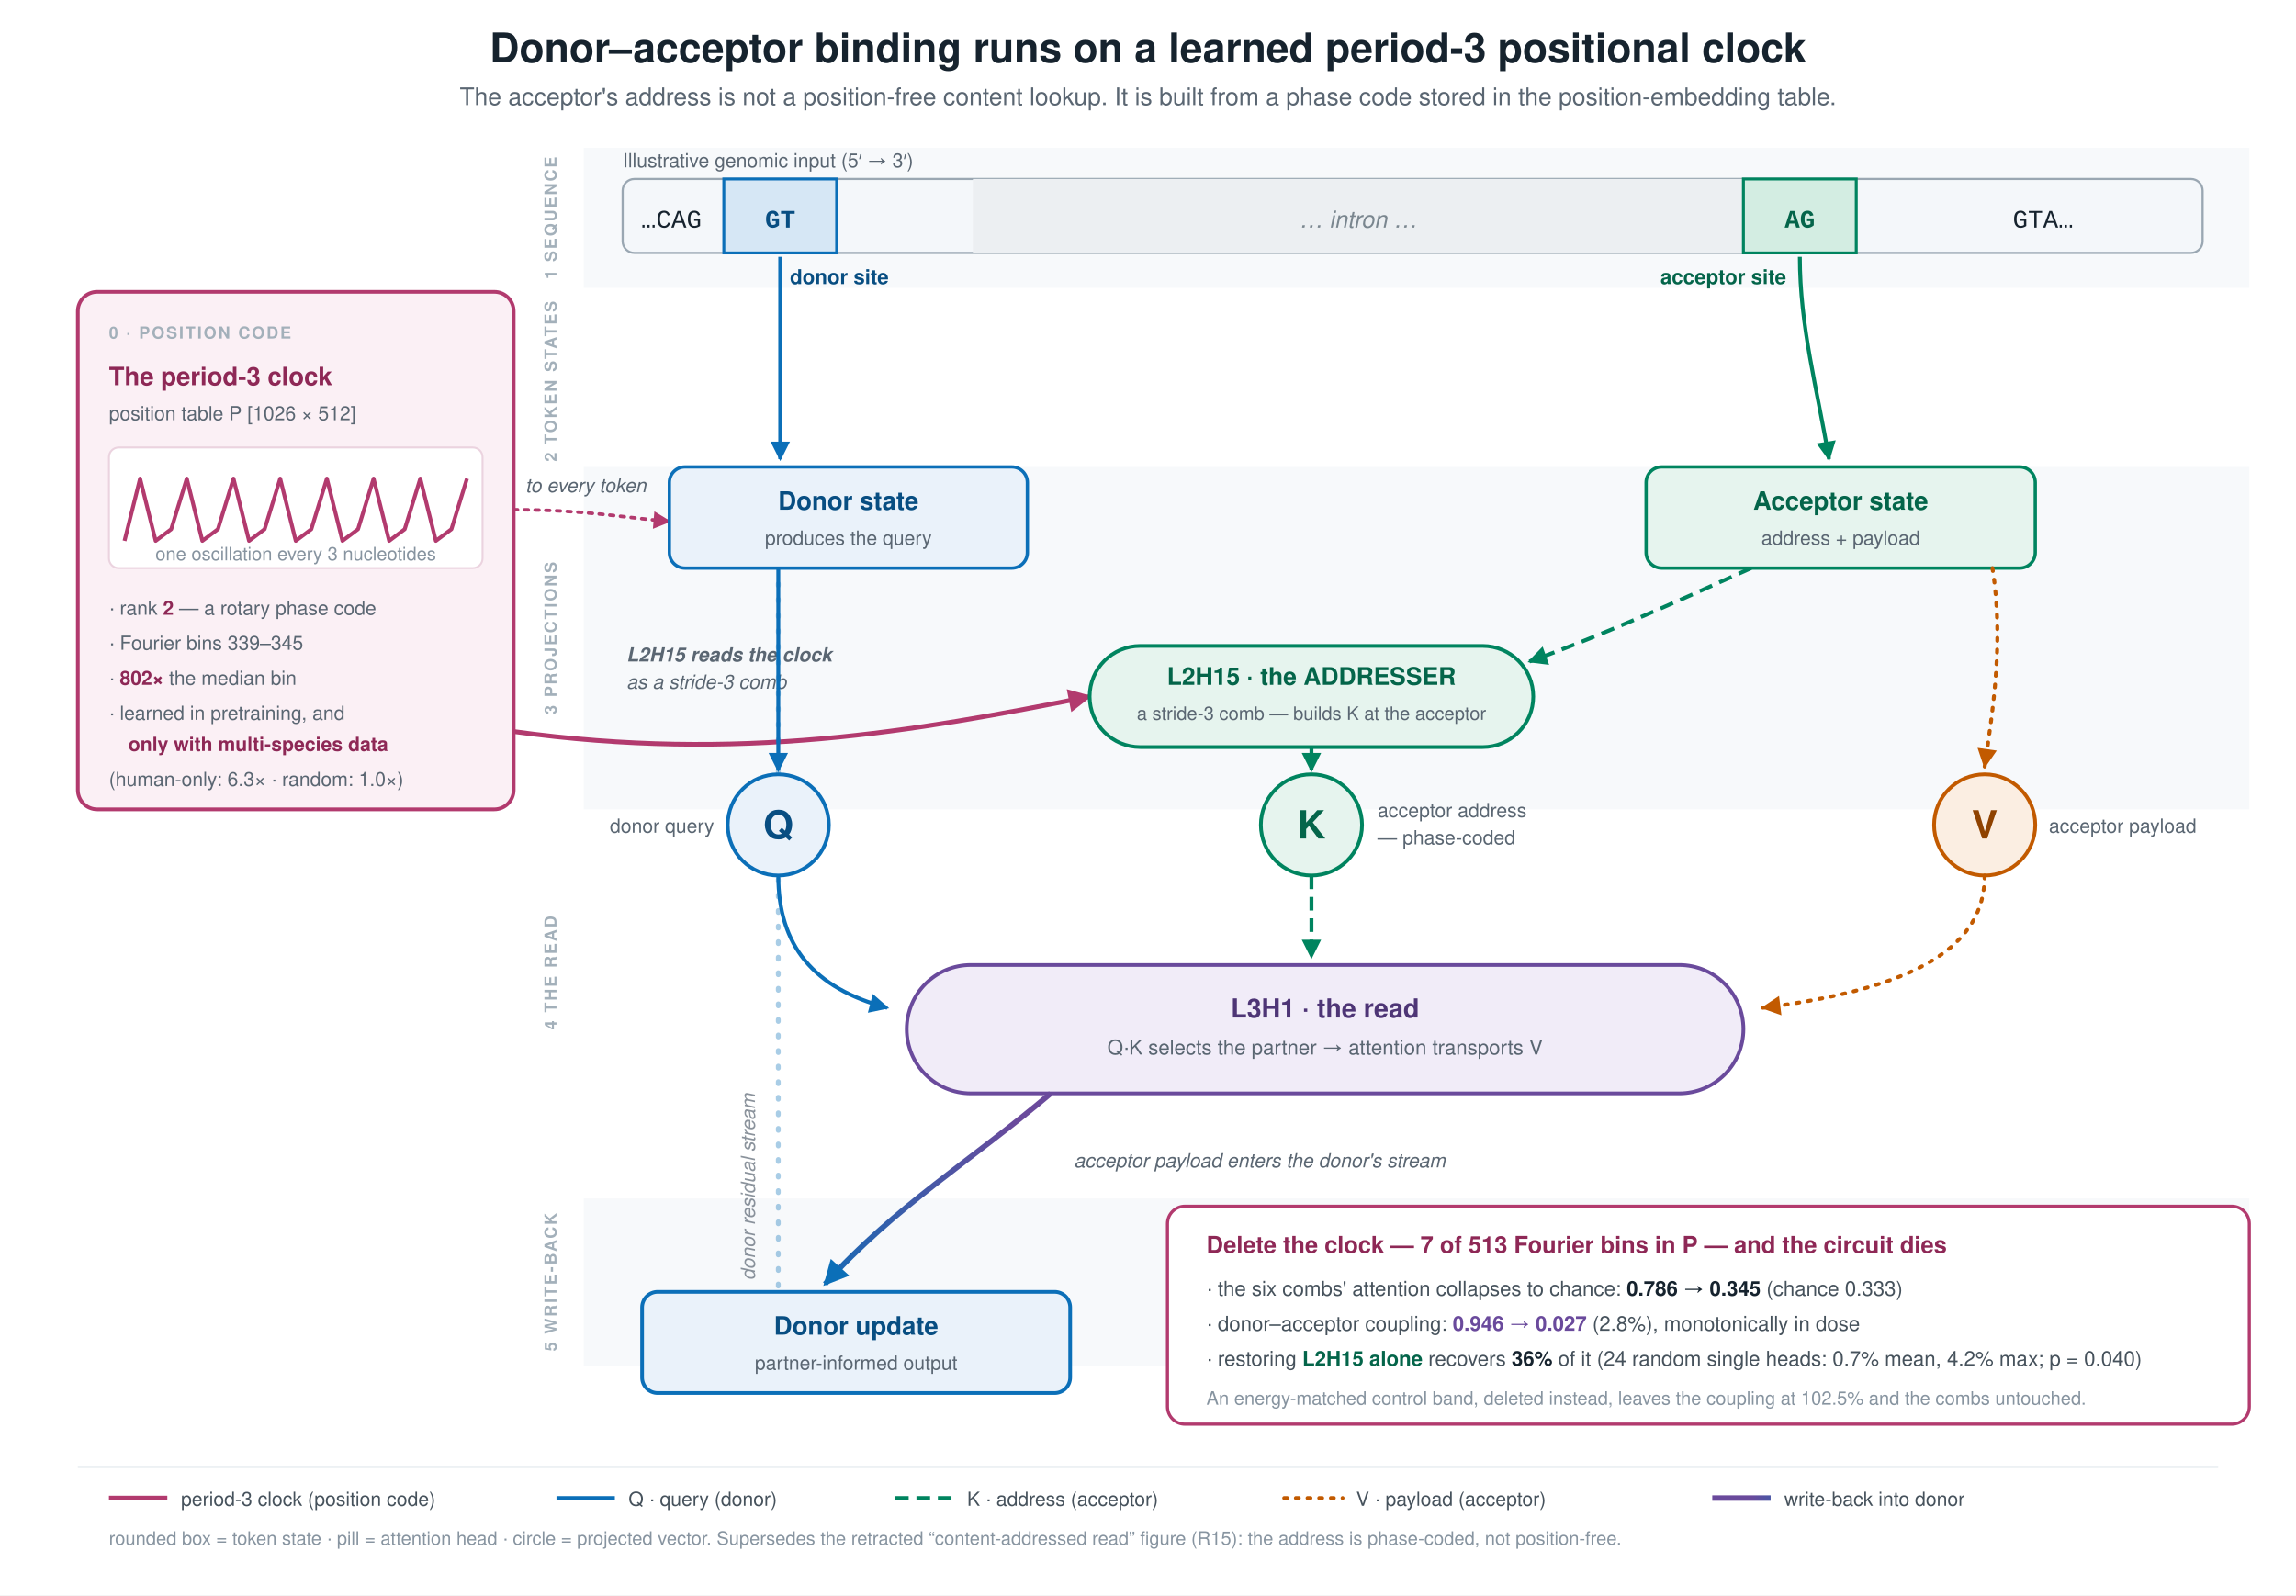
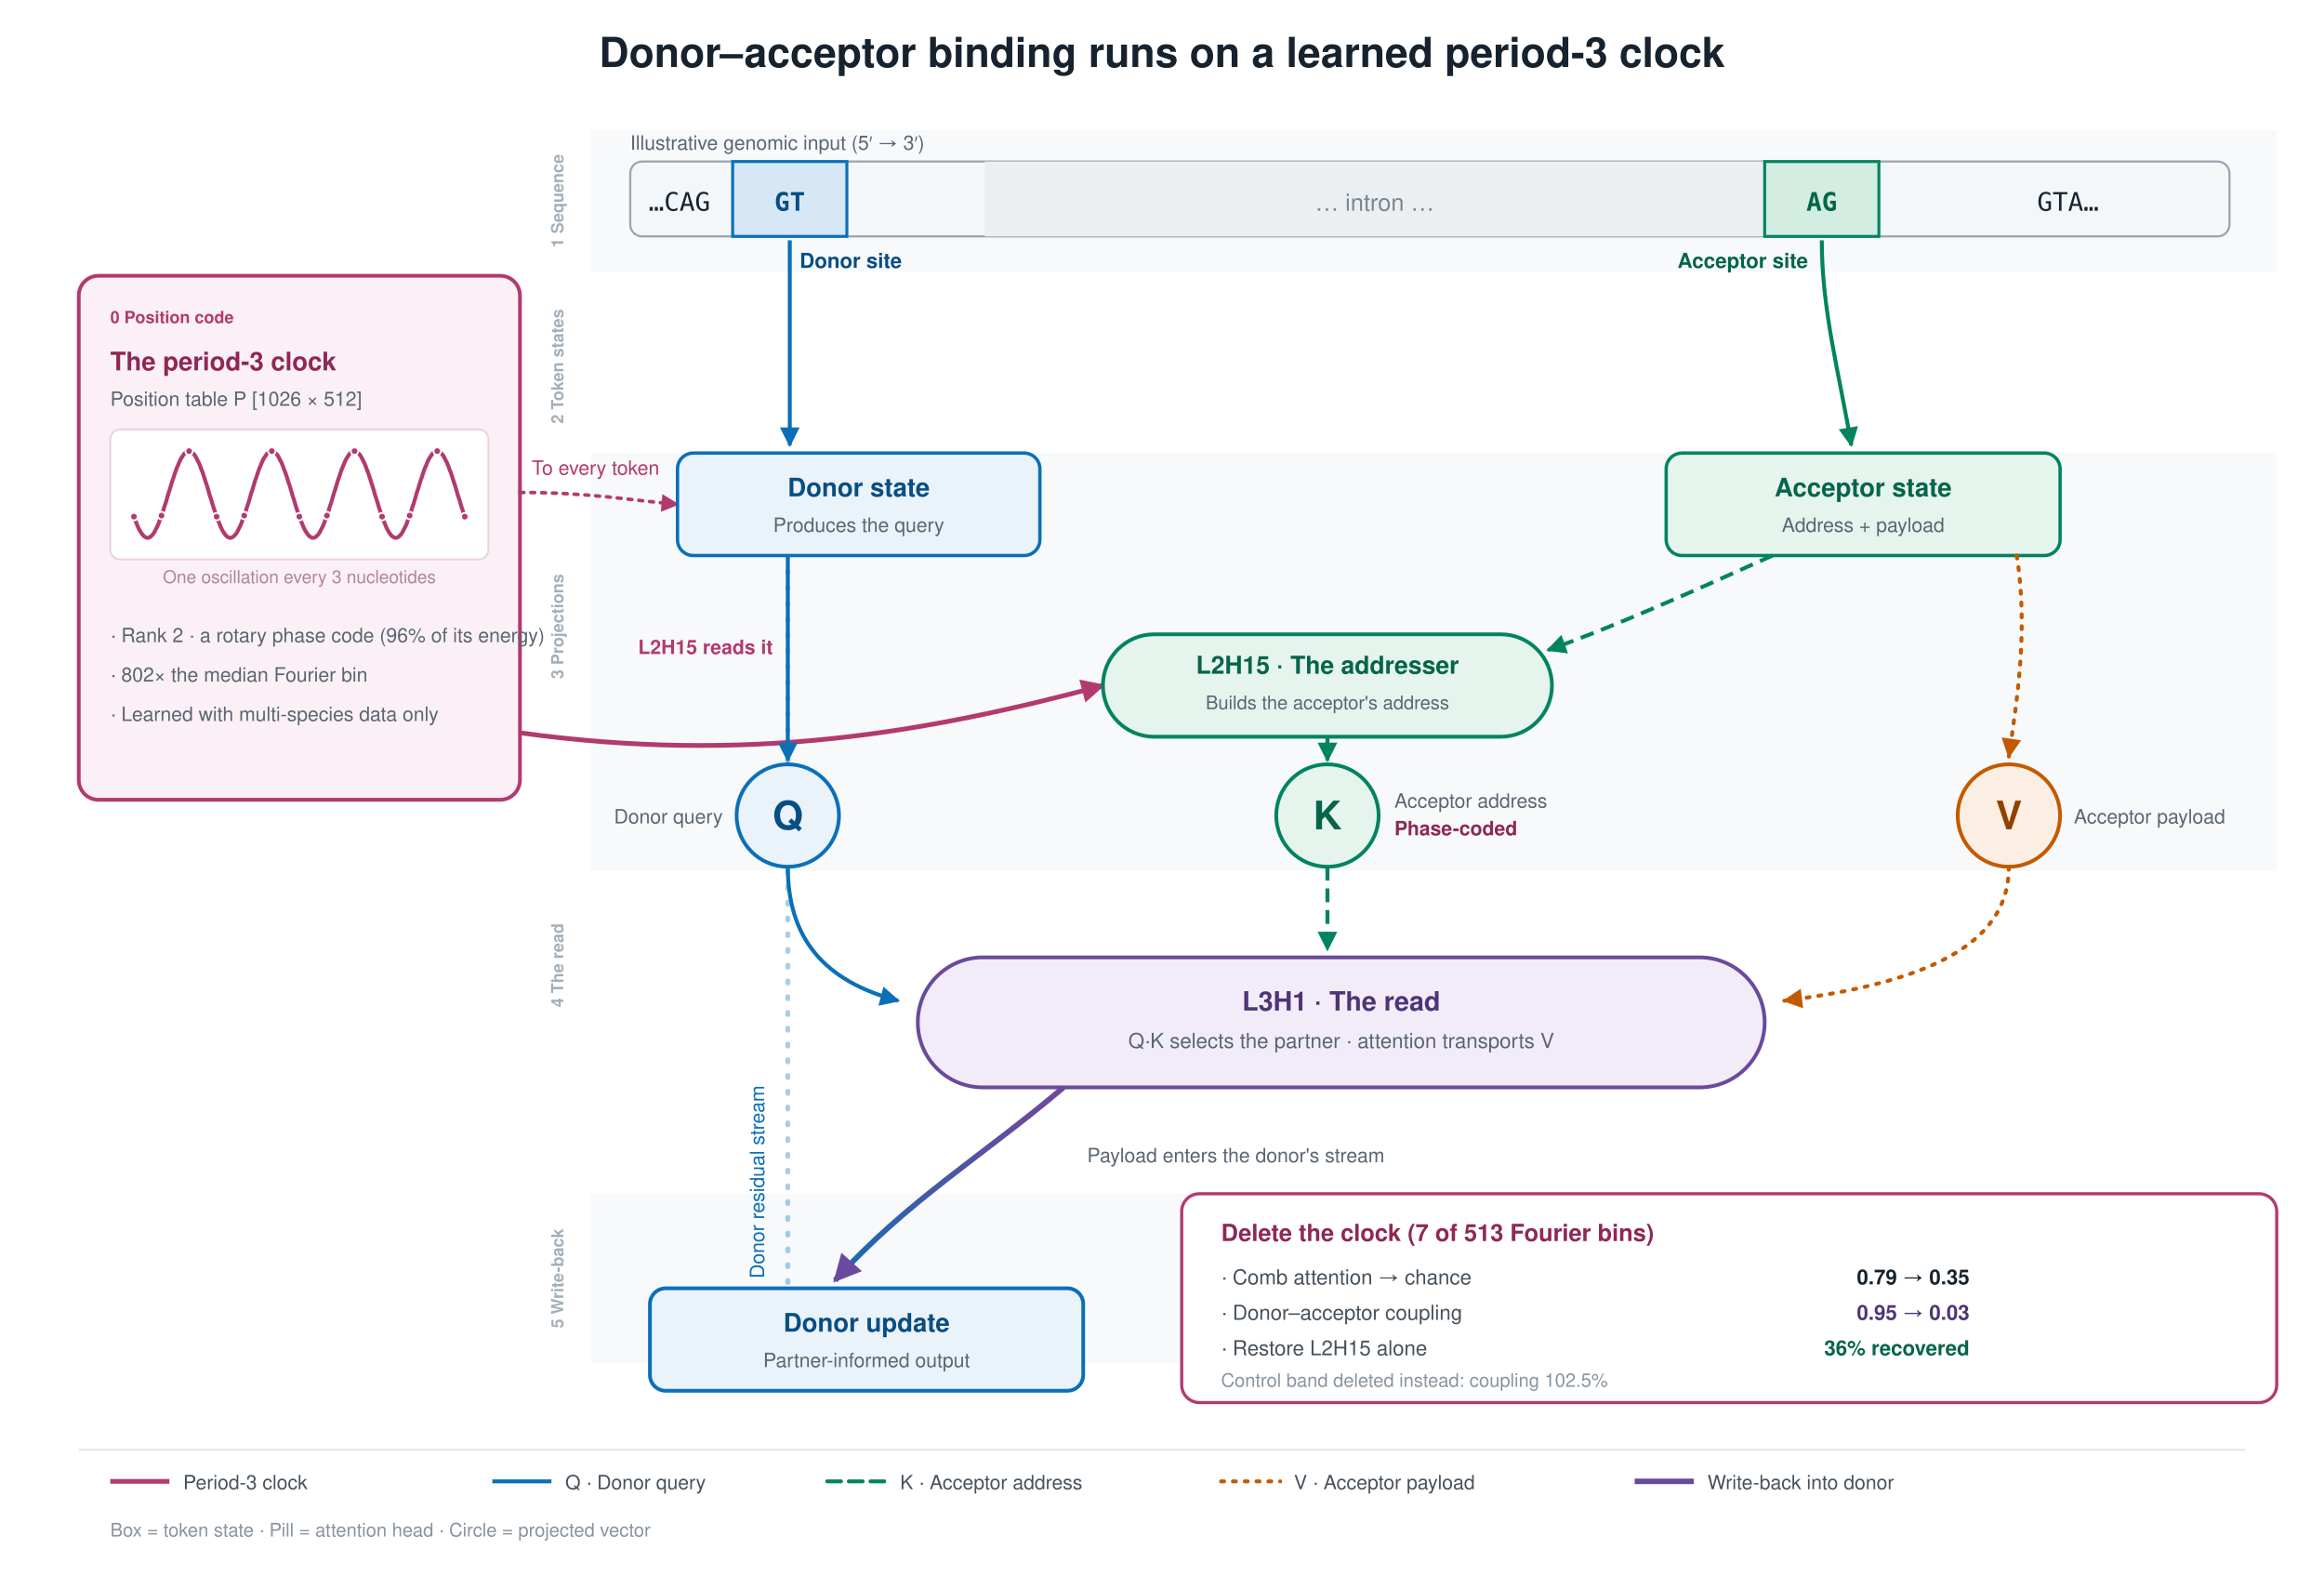
- <svg xmlns="http://www.w3.org/2000/svg" width="590pt" height="410pt" viewBox="0 0 1180 820" version="1.1">
+ <svg xmlns="http://www.w3.org/2000/svg" width="1180" height="800" viewBox="0 0 1180 800" version="1.1">
  <defs>
    <style type="text/css">
-       .sans  { font-family: 'Helvetica Neue', Helvetica, Arial, sans-serif; }
-       .mono  { font-family: 'SFMono-Regular', Menlo, Consolas, 'Liberation Mono', monospace; }
-       .ttl   { font-size: 21px; font-weight: 700; fill: #16232E; }
-       .sub   { font-size: 12.5px; fill: #5A6672; }
-       .stage { font-size: 8.5px; font-weight: 700; fill: #A3B0BA; letter-spacing: 0.9px; }
-       .ntitle{ font-size: 13px;  font-weight: 700; }
-       .ncap  { font-size: 10px;  fill: #5A6672; }
-       .vec   { font-size: 20px;  font-weight: 700; }
-       .edge  { font-size: 10px;  fill: #5A6672; font-style: italic; }
-       .lgd   { font-size: 10px; fill: #46525C; }
-       .note  { font-size: 9.5px; fill: #8794A0; }
-       .kill  { font-size: 10.5px; fill: #46525C; }
-     </style>
+ .sans{font-family:'Helvetica Neue',Helvetica,Arial,sans-serif}
+ .mono{font-family:'SFMono-Regular',Menlo,Consolas,monospace}
+ text{shape-rendering:geometricPrecision}
+ </style>
    <marker id="ahBlue" viewBox="0 0 10 10" refX="9" refY="5" markerWidth="5" markerHeight="5" orient="auto-start-reverse" markerUnits="strokeWidth">
      <path d="M0,0 L10,5 L0,10 z" fill="#0B6FB8" />
    </marker>
    <marker id="ahGreen" viewBox="0 0 10 10" refX="9" refY="5" markerWidth="5" markerHeight="5" orient="auto-start-reverse" markerUnits="strokeWidth">
      <path d="M0,0 L10,5 L0,10 z" fill="#00845F" />
    </marker>
    <marker id="ahOrange" viewBox="0 0 10 10" refX="9" refY="5" markerWidth="5" markerHeight="5" orient="auto-start-reverse" markerUnits="strokeWidth">
      <path d="M0,0 L10,5 L0,10 z" fill="#C25A00" />
    </marker>
    <marker id="ahClock" viewBox="0 0 10 10" refX="9" refY="5" markerWidth="5" markerHeight="5" orient="auto-start-reverse" markerUnits="strokeWidth">
      <path d="M0,0 L10,5 L0,10 z" fill="#B23A6E" />
    </marker>
-     <marker id="ahWrite" viewBox="0 0 10 10" refX="9" refY="5" markerWidth="4.6" markerHeight="4.6" orient="auto-start-reverse" markerUnits="strokeWidth">
-       <path d="M0,0 L10,5 L0,10 z" fill="#0B6FB8" />
+     <marker id="ahPurple" viewBox="0 0 10 10" refX="9" refY="5" markerWidth="5" markerHeight="5" orient="auto-start-reverse" markerUnits="strokeWidth">
+       <path d="M0,0 L10,5 L0,10 z" fill="#6A4A9C" />
    </marker>
-     <linearGradient id="gWrite" gradientUnits="userSpaceOnUse" x1="540" y1="638" x2="410" y2="678">
+     <linearGradient id="gWrite" gradientUnits="userSpaceOnUse" x1="540" y1="628" x2="410" y2="668">
      <stop offset="0" stop-color="#6A4A9C" />
      <stop offset="1" stop-color="#0B6FB8" />
    </linearGradient>
-     <linearGradient id="gWriteLgd" gradientUnits="userSpaceOnUse" x1="900" y1="0" x2="930" y2="0">
+     <linearGradient id="gWriteL" gradientUnits="userSpaceOnUse" x1="880" y1="0" x2="910" y2="0">
      <stop offset="0" stop-color="#6A4A9C" />
      <stop offset="1" stop-color="#0B6FB8" />
    </linearGradient>
  </defs>
-   <rect x="0" y="0" width="1180" height="820" fill="#FFFFFF" />
-   <text class="sans ttl" x="590" y="32" text-anchor="middle">Donor–acceptor binding runs on a learned period-3 positional clock</text>
-   <text class="sans sub" x="590" y="54" text-anchor="middle">The acceptor's address is not a position-free content lookup. It is built from a phase code stored in the position-embedding table.</text>
-   <rect x="300" y="76" width="856" height="72" fill="#F7F9FB" />
-   <rect x="300" y="240" width="856" height="176" fill="#F7F9FB" />
-   <rect x="300" y="616" width="856" height="86" fill="#F7F9FB" />
-   <g class="sans stage">
-     <text transform="translate(286,112) rotate(-90)" text-anchor="middle">1 SEQUENCE</text>
-     <text transform="translate(286,196) rotate(-90)" text-anchor="middle">2 TOKEN STATES</text>
-     <text transform="translate(286,328) rotate(-90)" text-anchor="middle">3 PROJECTIONS</text>
-     <text transform="translate(286,500) rotate(-90)" text-anchor="middle">4 THE READ</text>
-     <text transform="translate(286,659) rotate(-90)" text-anchor="middle">5 WRITE-BACK</text>
-   </g>
-   <rect x="40" y="150" width="224" height="266" rx="10" fill="#FBF0F5" stroke="#B23A6E" stroke-width="1.9" />
-   <text class="sans stage" x="56" y="174" fill="#B23A6E">0 · POSITION CODE</text>
-   <text class="sans ntitle" x="56" y="198" fill="#8E2856">The period-3 clock</text>
-   <text class="sans ncap" x="56" y="216">position table P [1026 × 512]</text>
-   <rect x="56" y="230" width="192" height="62" rx="5" fill="#FFFFFF" stroke="#EBD3DF" stroke-width="1" />
-   <path d="M 64 278 L 72 246 L 80 278 L 88 272 L 96 246 L 104 278 L 112 272 L 120 246 L 128 278            L 136 272 L 144 246 L 152 278 L 160 272 L 168 246 L 176 278 L 184 272 L 192 246            L 200 278 L 208 272 L 216 246 L 224 278 L 232 272 L 240 246" fill="none" stroke="#B23A6E" stroke-width="2" stroke-linejoin="round" />
-   <text class="sans note" x="152" y="288" text-anchor="middle" fill="#B0849A">one oscillation every 3 nucleotides</text>
-   <text class="sans ncap" x="56" y="316">· rank <tspan font-weight="700" fill="#8E2856">2</tspan> — a rotary phase code</text>
-   <text class="sans ncap" x="56" y="334">· Fourier bins 339–345</text>
-   <text class="sans ncap" x="56" y="352">· <tspan font-weight="700" fill="#8E2856">802×</tspan> the median bin</text>
-   <text class="sans ncap" x="56" y="370">· learned in pretraining, and</text>
-   <text class="sans ncap" x="66" y="386">
-     <tspan font-weight="700" fill="#8E2856">only with multi-species data</tspan>
-   </text>
-   <text class="sans ncap" x="56" y="404">  (human-only: 6.3× · random: 1.0×)</text>
-   <path d="M 264 262 C 300 262, 320 266, 344 268" fill="none" stroke="#B23A6E" stroke-width="1.8" stroke-dasharray="2 3.5" stroke-linecap="round" marker-end="url(#ahClock)" />
-   <text class="sans edge" x="270" y="253" fill="#B23A6E">to every token</text>
-   <path d="M 264 376 C 380 392, 470 376, 560 358" fill="none" stroke="#B23A6E" stroke-width="2.4" marker-end="url(#ahClock)" />
-   <text class="sans edge" x="322" y="340" fill="#B23A6E" font-style="normal" font-weight="700">L2H15 reads the clock</text>
-   <text class="sans edge" x="322" y="354" fill="#B23A6E">as a stride-3 comb</text>
-   <path d="M 400 300 L 400 676" fill="none" stroke="#0B6FB8" stroke-opacity="0.35" stroke-width="2.5" stroke-dasharray="1 7" stroke-linecap="round" />
-   <text class="sans edge" transform="translate(388,610) rotate(-90)" text-anchor="middle" fill="#0B6FB8" fill-opacity="0.7">donor residual stream</text>
-   <text class="sans ncap" x="320" y="86">Illustrative genomic input (5′ → 3′)</text>
-   <rect x="320" y="92" width="812" height="38" rx="6" fill="#F4F7FA" stroke="#9AA7B2" stroke-width="1.1" />
-   <rect x="500" y="92" width="396" height="38" fill="#ECEFF2" />
-   <rect x="372" y="92" width="58" height="38" fill="#D6E7F5" stroke="#0B6FB8" stroke-width="1.5" />
-   <rect x="896" y="92" width="58" height="38" fill="#D3EDE2" stroke="#00845F" stroke-width="1.5" />
-   <text class="mono" x="345" y="117" text-anchor="middle" fill="#16232E" font-size="13">…CAG</text>
-   <text class="mono" x="401" y="117" text-anchor="middle" fill="#084E82" font-size="13" font-weight="700">GT</text>
-   <text class="sans" x="698" y="117" text-anchor="middle" fill="#7A868F" font-size="12" font-style="italic">… intron …</text>
-   <text class="mono" x="925" y="117" text-anchor="middle" fill="#04654A" font-size="13" font-weight="700">AG</text>
-   <text class="mono" x="1050" y="117" text-anchor="middle" fill="#16232E" font-size="13">GTA…</text>
-   <text class="sans" x="406" y="146" text-anchor="start" fill="#084E82" font-size="10.5" font-weight="700">donor site</text>
-   <text class="sans" x="918" y="146" text-anchor="end" fill="#04654A" font-size="10.5" font-weight="700">acceptor site</text>
-   <path d="M 401 132 L 401 236" fill="none" stroke="#0B6FB8" stroke-width="2" marker-end="url(#ahBlue)" />
-   <path d="M 925 132 C 925 168, 934 200, 940 236" fill="none" stroke="#00845F" stroke-width="2" marker-end="url(#ahGreen)" />
-   <rect x="344" y="240" width="184" height="52" rx="8" fill="#EAF2FA" stroke="#0B6FB8" stroke-width="1.7" />
-   <text class="sans ntitle" x="436" y="262" text-anchor="middle" fill="#084E82">Donor state</text>
-   <text class="sans ncap" x="436" y="280" text-anchor="middle">produces the query</text>
-   <rect x="846" y="240" width="200" height="52" rx="8" fill="#E6F4EE" stroke="#00845F" stroke-width="1.7" />
-   <text class="sans ntitle" x="946" y="262" text-anchor="middle" fill="#04654A">Acceptor state</text>
-   <text class="sans ncap" x="946" y="280" text-anchor="middle">address + payload</text>
-   <path d="M 400 292 L 400 396" fill="none" stroke="#0B6FB8" stroke-width="2" marker-end="url(#ahBlue)" />
-   <path d="M 900 292 C 860 310, 820 328, 786 340" fill="none" stroke="#00845F" stroke-width="2" stroke-dasharray="7 4" marker-end="url(#ahGreen)" />
-   <path d="M 1024 292 C 1030 330, 1024 366, 1020 394" fill="none" stroke="#C25A00" stroke-width="2" stroke-dasharray="1.5 4.5" stroke-linecap="round" marker-end="url(#ahOrange)" />
-   <rect x="560" y="332" width="228" height="52" rx="26" fill="#E6F4EE" stroke="#00845F" stroke-width="1.9" />
-   <text class="sans" x="674" y="352" text-anchor="middle" fill="#04654A" font-size="12.5" font-weight="700">L2H15 · the ADDRESSER</text>
-   <text class="sans" x="674" y="370" text-anchor="middle" fill="#5A6672" font-size="9.5">a stride-3 comb — builds K at the acceptor</text>
-   <path d="M 674 384 L 674 396" fill="none" stroke="#00845F" stroke-width="2" stroke-dasharray="7 4" marker-end="url(#ahGreen)" />
-   <circle cx="400" cy="424" r="26" fill="#EAF2FA" stroke="#0B6FB8" stroke-width="1.9" />
-   <text class="sans vec" x="400" y="431" text-anchor="middle" fill="#084E82">Q</text>
-   <text class="sans ncap" x="367" y="428" text-anchor="end">donor query</text>
-   <circle cx="674" cy="424" r="26" fill="#E6F4EE" stroke="#00845F" stroke-width="1.9" />
-   <text class="sans vec" x="674" y="431" text-anchor="middle" fill="#04654A">K</text>
-   <text class="sans ncap" x="708" y="420" text-anchor="start">acceptor address</text>
-   <text class="sans ncap" x="708" y="434" text-anchor="start" fill="#8E2856">— phase-coded</text>
-   <circle cx="1020" cy="424" r="26" fill="#FBEEE2" stroke="#C25A00" stroke-width="1.9" />
-   <text class="sans vec" x="1020" y="431" text-anchor="middle" fill="#8F4200">V</text>
-   <text class="sans ncap" x="1053" y="428" text-anchor="start">acceptor payload</text>
-   <path d="M 400 450 C 400 486, 418 508, 456 518" fill="none" stroke="#0B6FB8" stroke-width="2" marker-end="url(#ahBlue)" />
-   <path d="M 674 450 L 674 492" fill="none" stroke="#00845F" stroke-width="2" stroke-dasharray="7 4" marker-end="url(#ahGreen)" />
-   <path d="M 1020 450 C 1020 486, 986 508, 906 518" fill="none" stroke="#C25A00" stroke-width="2" stroke-dasharray="1.5 4.5" stroke-linecap="round" marker-end="url(#ahOrange)" />
-   <rect x="466" y="496" width="430" height="66" rx="33" fill="#F1ECF8" stroke="#6A4A9C" stroke-width="1.9" />
-   <text class="sans" x="681" y="523" text-anchor="middle" fill="#4E3576" font-size="13.5" font-weight="700">L3H1 · the read</text>
-   <text class="sans" x="681" y="542" text-anchor="middle" fill="#5A6672" font-size="10.5">Q·K selects the partner  →  attention transports V</text>
-   <path d="M 540 562 C 500 596, 460 620, 424 660" fill="none" stroke="url(#gWrite)" stroke-width="2.8" marker-end="url(#ahWrite)" />
-   <text class="sans edge" x="552" y="600">acceptor payload enters the donor's stream</text>
-   <rect x="330" y="664" width="220" height="52" rx="8" fill="#EAF2FA" stroke="#0B6FB8" stroke-width="1.9" />
-   <text class="sans ntitle" x="440" y="686" text-anchor="middle" fill="#084E82">Donor update</text>
-   <text class="sans ncap" x="440" y="704" text-anchor="middle">partner-informed output</text>
-   <rect x="600" y="620" width="556" height="112" rx="9" fill="#FFFFFF" stroke="#B23A6E" stroke-width="1.6" />
-   <text class="sans" x="620" y="644" fill="#8E2856" font-size="12" font-weight="700">Delete the clock — 7 of 513 Fourier bins in P — and the circuit dies</text>
-   <text class="sans kill" x="620" y="666">· the six combs' attention collapses to chance:  <tspan font-weight="700" fill="#16232E">0.786 → 0.345</tspan>  (chance 0.333)</text>
-   <text class="sans kill" x="620" y="684">· donor–acceptor coupling:  <tspan font-weight="700" fill="#6A4A9C">0.946 → 0.027</tspan>  (2.8%), monotonically in dose</text>
-   <text class="sans kill" x="620" y="702">· restoring <tspan font-weight="700" fill="#04654A">L2H15 alone</tspan> recovers <tspan font-weight="700" fill="#16232E">36%</tspan> of it  (24 random single heads: 0.7% mean, 4.2% max; p = 0.040)</text>
-   <text class="sans note" x="620" y="722">An energy-matched control band, deleted instead, leaves the coupling at 102.5% and the combs untouched.</text>
-   <line x1="40" y1="754" x2="1140" y2="754" stroke="#E1E7EC" stroke-width="1" />
-   <g>
-     <line x1="56" y1="770" x2="86" y2="770" stroke="#B23A6E" stroke-width="2.4" />
-     <text class="sans lgd" x="93" y="774">period-3 clock (position code)</text>
-     <line x1="286" y1="770" x2="316" y2="770" stroke="#0B6FB8" stroke-width="2" />
-     <text class="sans lgd" x="323" y="774">Q · query (donor)</text>
-     <line x1="460" y1="770" x2="490" y2="770" stroke="#00845F" stroke-width="2" stroke-dasharray="7 4" />
-     <text class="sans lgd" x="497" y="774">K · address (acceptor)</text>
-     <line x1="660" y1="770" x2="690" y2="770" stroke="#C25A00" stroke-width="2" stroke-dasharray="1.5 4.5" stroke-linecap="round" />
-     <text class="sans lgd" x="697" y="774">V · payload (acceptor)</text>
-     <line x1="880" y1="770" x2="910" y2="770" stroke="url(#gWriteLgd)" stroke-width="2.8" />
-     <text class="sans lgd" x="917" y="774">write-back into donor</text>
-   </g>
-   <text class="sans note" x="56" y="794">rounded box = token state · pill = attention head · circle = projected vector.  Supersedes the retracted “content-addressed read” figure (R15): the address is phase-coded, not position-free.</text>
+   <rect x="0" y="0" width="1180" height="800" fill="#FFFFFF" />
+   <text class="sans" x="590.0" y="34.0" font-size="21" fill="#16232E" text-anchor="middle" font-weight="700">Donor–acceptor binding runs on a learned period-3 clock</text>
+   <rect x="300.0" y="66.0" width="856.0" height="72.0" rx="0" fill="#F7F9FB" />
+   <rect x="300.0" y="230.0" width="856.0" height="212.0" rx="0" fill="#F7F9FB" />
+   <rect x="300.0" y="606.0" width="856.0" height="86.0" rx="0" fill="#F7F9FB" />
+   <text class="sans" transform="translate(286.0,102.0) rotate(-90)" text-anchor="middle" font-size="8.5" fill="#A3B0BA" font-weight="700">1 Sequence</text>
+   <text class="sans" transform="translate(286.0,186.0) rotate(-90)" text-anchor="middle" font-size="8.5" fill="#A3B0BA" font-weight="700">2 Token states</text>
+   <text class="sans" transform="translate(286.0,318.0) rotate(-90)" text-anchor="middle" font-size="8.5" fill="#A3B0BA" font-weight="700">3 Projections</text>
+   <text class="sans" transform="translate(286.0,490.0) rotate(-90)" text-anchor="middle" font-size="8.5" fill="#A3B0BA" font-weight="700">4 The read</text>
+   <text class="sans" transform="translate(286.0,649.0) rotate(-90)" text-anchor="middle" font-size="8.5" fill="#A3B0BA" font-weight="700">5 Write-back</text>
+   <rect x="40.0" y="140.0" width="224.0" height="266.0" rx="10" fill="#FBF0F5" stroke="#B23A6E" stroke-width="1.9" />
+   <text class="sans" x="56.0" y="164.0" font-size="8.5" fill="#B23A6E" font-weight="700">0 Position code</text>
+   <text class="sans" x="56.0" y="188.0" font-size="13" fill="#8E2856" font-weight="700">The period-3 clock</text>
+   <text class="sans" x="56.0" y="206.0" font-size="10" fill="#5A6672">Position table P [1026 × 512]</text>
+   <rect x="56.0" y="218.0" width="192.0" height="66.0" rx="5" fill="#FFFFFF" stroke="#EBD3DF" stroke-width="1" />
+   <path d="M 68.0,262.3 L 68.4,263.4 L 68.8,264.5 L 69.3,265.6 L 69.7,266.6 L 70.1,267.6 L 70.5,268.4 L 70.9,269.2 L 71.4,270.0 L 71.8,270.6 L 72.2,271.2 L 72.6,271.7 L 73.0,272.1 L 73.5,272.5 L 73.9,272.7 L 74.3,272.9 L 74.7,273.0 L 75.1,273.0 L 75.6,272.9 L 76.0,272.7 L 76.4,272.5 L 76.8,272.1 L 77.2,271.7 L 77.7,271.2 L 78.1,270.6 L 78.5,269.9 L 78.9,269.1 L 79.3,268.3 L 79.8,267.4 L 80.2,266.5 L 80.6,265.5 L 81.0,264.4 L 81.4,263.3 L 81.9,262.1 L 82.3,260.9 L 82.7,259.7 L 83.1,258.4 L 83.5,257.1 L 84.0,255.7 L 84.4,254.4 L 84.8,253.0 L 85.2,251.6 L 85.6,250.2 L 86.1,248.8 L 86.5,247.5 L 86.9,246.1 L 87.3,244.8 L 87.7,243.5 L 88.2,242.2 L 88.6,240.9 L 89.0,239.7 L 89.4,238.6 L 89.8,237.5 L 90.3,236.4 L 90.7,235.4 L 91.1,234.4 L 91.5,233.6 L 91.9,232.8 L 92.4,232.0 L 92.8,231.4 L 93.2,230.8 L 93.6,230.3 L 94.0,229.9 L 94.5,229.5 L 94.9,229.3 L 95.3,229.1 L 95.7,229.0 L 96.1,229.0 L 96.6,229.1 L 97.0,229.3 L 97.4,229.5 L 97.8,229.9 L 98.2,230.3 L 98.7,230.8 L 99.1,231.4 L 99.5,232.1 L 99.9,232.9 L 100.3,233.7 L 100.8,234.6 L 101.2,235.5 L 101.6,236.5 L 102.0,237.6 L 102.4,238.7 L 102.9,239.9 L 103.3,241.1 L 103.7,242.3 L 104.1,243.6 L 104.5,244.9 L 105.0,246.3 L 105.4,247.6 L 105.8,249.0 L 106.2,250.4 L 106.6,251.8 L 107.1,253.2 L 107.5,254.5 L 107.9,255.9 L 108.3,257.2 L 108.7,258.5 L 109.2,259.8 L 109.6,261.1 L 110.0,262.3 L 110.4,263.4 L 110.8,264.5 L 111.3,265.6 L 111.7,266.6 L 112.1,267.6 L 112.5,268.4 L 112.9,269.2 L 113.4,270.0 L 113.8,270.6 L 114.2,271.2 L 114.6,271.7 L 115.0,272.1 L 115.5,272.5 L 115.9,272.7 L 116.3,272.9 L 116.7,273.0 L 117.1,273.0 L 117.6,272.9 L 118.0,272.7 L 118.4,272.5 L 118.8,272.1 L 119.2,271.7 L 119.7,271.2 L 120.1,270.6 L 120.5,269.9 L 120.9,269.1 L 121.3,268.3 L 121.8,267.4 L 122.2,266.5 L 122.6,265.5 L 123.0,264.4 L 123.4,263.3 L 123.9,262.1 L 124.3,260.9 L 124.7,259.7 L 125.1,258.4 L 125.5,257.1 L 126.0,255.7 L 126.4,254.4 L 126.8,253.0 L 127.2,251.6 L 127.6,250.2 L 128.1,248.8 L 128.5,247.5 L 128.9,246.1 L 129.3,244.8 L 129.7,243.5 L 130.2,242.2 L 130.6,240.9 L 131.0,239.7 L 131.4,238.6 L 131.8,237.5 L 132.3,236.4 L 132.7,235.4 L 133.1,234.4 L 133.5,233.6 L 133.9,232.8 L 134.4,232.0 L 134.8,231.4 L 135.2,230.8 L 135.6,230.3 L 136.0,229.9 L 136.5,229.5 L 136.9,229.3 L 137.3,229.1 L 137.7,229.0 L 138.1,229.0 L 138.6,229.1 L 139.0,229.3 L 139.4,229.5 L 139.8,229.9 L 140.2,230.3 L 140.7,230.8 L 141.1,231.4 L 141.5,232.1 L 141.9,232.9 L 142.3,233.7 L 142.8,234.6 L 143.2,235.5 L 143.6,236.5 L 144.0,237.6 L 144.4,238.7 L 144.9,239.9 L 145.3,241.1 L 145.7,242.3 L 146.1,243.6 L 146.5,244.9 L 147.0,246.3 L 147.4,247.6 L 147.8,249.0 L 148.2,250.4 L 148.6,251.8 L 149.1,253.2 L 149.5,254.5 L 149.9,255.9 L 150.3,257.2 L 150.7,258.5 L 151.2,259.8 L 151.6,261.1 L 152.0,262.3 L 152.4,263.4 L 152.8,264.5 L 153.3,265.6 L 153.7,266.6 L 154.1,267.6 L 154.5,268.4 L 154.9,269.2 L 155.4,270.0 L 155.8,270.6 L 156.2,271.2 L 156.6,271.7 L 157.0,272.1 L 157.5,272.5 L 157.9,272.7 L 158.3,272.9 L 158.7,273.0 L 159.1,273.0 L 159.6,272.9 L 160.0,272.7 L 160.4,272.5 L 160.8,272.1 L 161.2,271.7 L 161.7,271.2 L 162.1,270.6 L 162.5,269.9 L 162.9,269.1 L 163.3,268.3 L 163.8,267.4 L 164.2,266.5 L 164.6,265.5 L 165.0,264.4 L 165.4,263.3 L 165.9,262.1 L 166.3,260.9 L 166.7,259.7 L 167.1,258.4 L 167.5,257.1 L 168.0,255.7 L 168.4,254.4 L 168.8,253.0 L 169.2,251.6 L 169.6,250.2 L 170.1,248.8 L 170.5,247.5 L 170.9,246.1 L 171.3,244.8 L 171.7,243.5 L 172.2,242.2 L 172.6,240.9 L 173.0,239.7 L 173.4,238.6 L 173.8,237.5 L 174.3,236.4 L 174.7,235.4 L 175.1,234.4 L 175.5,233.6 L 175.9,232.8 L 176.4,232.0 L 176.8,231.4 L 177.2,230.8 L 177.6,230.3 L 178.0,229.9 L 178.5,229.5 L 178.9,229.3 L 179.3,229.1 L 179.7,229.0 L 180.1,229.0 L 180.6,229.1 L 181.0,229.3 L 181.4,229.5 L 181.8,229.9 L 182.2,230.3 L 182.7,230.8 L 183.1,231.4 L 183.5,232.1 L 183.9,232.9 L 184.3,233.7 L 184.8,234.6 L 185.2,235.5 L 185.6,236.5 L 186.0,237.6 L 186.4,238.7 L 186.9,239.9 L 187.3,241.1 L 187.7,242.3 L 188.1,243.6 L 188.5,244.9 L 189.0,246.3 L 189.4,247.6 L 189.8,249.0 L 190.2,250.4 L 190.6,251.8 L 191.1,253.2 L 191.5,254.5 L 191.9,255.9 L 192.3,257.2 L 192.7,258.5 L 193.2,259.8 L 193.6,261.1 L 194.0,262.3 L 194.4,263.4 L 194.8,264.5 L 195.3,265.6 L 195.7,266.6 L 196.1,267.6 L 196.5,268.4 L 196.9,269.2 L 197.4,270.0 L 197.8,270.6 L 198.2,271.2 L 198.6,271.7 L 199.0,272.1 L 199.5,272.5 L 199.9,272.7 L 200.3,272.9 L 200.7,273.0 L 201.1,273.0 L 201.6,272.9 L 202.0,272.7 L 202.4,272.5 L 202.8,272.1 L 203.2,271.7 L 203.7,271.2 L 204.1,270.6 L 204.5,269.9 L 204.9,269.1 L 205.3,268.3 L 205.8,267.4 L 206.2,266.5 L 206.6,265.5 L 207.0,264.4 L 207.4,263.3 L 207.9,262.1 L 208.3,260.9 L 208.7,259.7 L 209.1,258.4 L 209.5,257.1 L 210.0,255.7 L 210.4,254.4 L 210.8,253.0 L 211.2,251.6 L 211.6,250.2 L 212.1,248.8 L 212.5,247.5 L 212.9,246.1 L 213.3,244.8 L 213.7,243.5 L 214.2,242.2 L 214.6,240.9 L 215.0,239.7 L 215.4,238.6 L 215.8,237.5 L 216.3,236.4 L 216.7,235.4 L 217.1,234.4 L 217.5,233.6 L 217.9,232.8 L 218.4,232.0 L 218.8,231.4 L 219.2,230.8 L 219.6,230.3 L 220.0,229.9 L 220.5,229.5 L 220.9,229.3 L 221.3,229.1 L 221.7,229.0 L 222.1,229.0 L 222.6,229.1 L 223.0,229.3 L 223.4,229.5 L 223.8,229.9 L 224.2,230.3 L 224.7,230.8 L 225.1,231.4 L 225.5,232.1 L 225.9,232.9 L 226.3,233.7 L 226.8,234.6 L 227.2,235.5 L 227.6,236.5 L 228.0,237.6 L 228.4,238.7 L 228.9,239.9 L 229.3,241.1 L 229.7,242.3 L 230.1,243.6 L 230.5,244.9 L 231.0,246.3 L 231.4,247.6 L 231.8,249.0 L 232.2,250.4 L 232.6,251.8 L 233.1,253.2 L 233.5,254.5 L 233.9,255.9 L 234.3,257.2 L 234.7,258.5 L 235.2,259.8 L 235.6,261.1 L 236.0,262.3" fill="none" stroke="#B23A6E" stroke-width="2" stroke-linecap="round" />
+   <circle cx="68.0" cy="262.27" r="1.9" fill="#B23A6E" stroke="#FFFFFF" stroke-width="0.9" />
+   <circle cx="82.0" cy="261.727" r="1.9" fill="#B23A6E" stroke="#FFFFFF" stroke-width="0.9" />
+   <circle cx="96.0" cy="229.002" r="1.9" fill="#B23A6E" stroke="#FFFFFF" stroke-width="0.9" />
+   <circle cx="110.0" cy="262.27" r="1.9" fill="#B23A6E" stroke="#FFFFFF" stroke-width="0.9" />
+   <circle cx="124.0" cy="261.727" r="1.9" fill="#B23A6E" stroke="#FFFFFF" stroke-width="0.9" />
+   <circle cx="138.0" cy="229.002" r="1.9" fill="#B23A6E" stroke="#FFFFFF" stroke-width="0.9" />
+   <circle cx="152.0" cy="262.27" r="1.9" fill="#B23A6E" stroke="#FFFFFF" stroke-width="0.9" />
+   <circle cx="166.0" cy="261.727" r="1.9" fill="#B23A6E" stroke="#FFFFFF" stroke-width="0.9" />
+   <circle cx="180.0" cy="229.002" r="1.9" fill="#B23A6E" stroke="#FFFFFF" stroke-width="0.9" />
+   <circle cx="194.0" cy="262.27" r="1.9" fill="#B23A6E" stroke="#FFFFFF" stroke-width="0.9" />
+   <circle cx="208.0" cy="261.727" r="1.9" fill="#B23A6E" stroke="#FFFFFF" stroke-width="0.9" />
+   <circle cx="222.0" cy="229.002" r="1.9" fill="#B23A6E" stroke="#FFFFFF" stroke-width="0.9" />
+   <circle cx="236.0" cy="262.27" r="1.9" fill="#B23A6E" stroke="#FFFFFF" stroke-width="0.9" />
+   <text class="sans" x="152.0" y="296.0" font-size="9" fill="#B0849A" text-anchor="middle">One oscillation every 3 nucleotides</text>
+   <text class="sans" x="56.0" y="326.0" font-size="10" fill="#5A6672">· Rank 2 · a rotary phase code (96% of its energy)</text>
+   <text class="sans" x="56.0" y="346.0" font-size="10" fill="#5A6672">· 802× the median Fourier bin</text>
+   <text class="sans" x="56.0" y="366.0" font-size="10" fill="#5A6672">· Learned with multi-species data only</text>
+   <path d="M 264 250 C 300 250, 320 254, 344 256" fill="none" stroke="#B23A6E" stroke-width="1.8" stroke-linecap="round" stroke-dasharray="2 3.5" marker-end="url(#ahClock)" />
+   <text class="sans" x="270.0" y="241.0" font-size="10" fill="#B23A6E">To every token</text>
+   <path d="M 264 372 C 380 388, 470 372, 560 348" fill="none" stroke="#B23A6E" stroke-width="2.4" stroke-linecap="butt" marker-end="url(#ahClock)" />
+   <text class="sans" x="324.0" y="332.0" font-size="10" fill="#B23A6E" font-weight="700">L2H15 reads it</text>
+   <path d="M 400 290 L 400 666" fill="none" stroke="#0B6FB8" stroke-width="2.5" stroke-linecap="round" stroke-dasharray="1 7" stroke-opacity="0.35" />
+   <text class="sans" transform="translate(388.0,600.0) rotate(-90)" text-anchor="middle" font-size="10" fill="#0B6FB8">Donor residual stream</text>
+   <text class="sans" x="320.0" y="76.0" font-size="10" fill="#5A6672">Illustrative genomic input (5′ → 3′)</text>
+   <rect x="320.0" y="82.0" width="812.0" height="38.0" rx="6" fill="#F4F7FA" stroke="#9AA7B2" stroke-width="1.1" />
+   <rect x="500.0" y="82.0" width="396.0" height="38.0" rx="0" fill="#ECEFF2" />
+   <rect x="372.0" y="82.0" width="58.0" height="38.0" rx="0" fill="#D6E7F5" stroke="#0B6FB8" stroke-width="1.5" />
+   <rect x="896.0" y="82.0" width="58.0" height="38.0" rx="0" fill="#D3EDE2" stroke="#00845F" stroke-width="1.5" />
+   <text class="mono" x="345.0" y="107.0" font-size="13" fill="#16232E" text-anchor="middle">…CAG</text>
+   <text class="mono" x="401.0" y="107.0" font-size="13" fill="#084E82" text-anchor="middle" font-weight="700">GT</text>
+   <text class="sans" x="698.0" y="107.0" font-size="12" fill="#7A868F" text-anchor="middle">… intron …</text>
+   <text class="mono" x="925.0" y="107.0" font-size="13" fill="#04654A" text-anchor="middle" font-weight="700">AG</text>
+   <text class="mono" x="1050.0" y="107.0" font-size="13" fill="#16232E" text-anchor="middle">GTA…</text>
+   <text class="sans" x="406.0" y="136.0" font-size="10.5" fill="#084E82" font-weight="700">Donor site</text>
+   <text class="sans" x="918.0" y="136.0" font-size="10.5" fill="#04654A" text-anchor="end" font-weight="700">Acceptor site</text>
+   <path d="M 401 122 L 401 226" fill="none" stroke="#0B6FB8" stroke-width="2" stroke-linecap="butt" marker-end="url(#ahBlue)" />
+   <path d="M 925 122 C 925 158, 934 190, 940 226" fill="none" stroke="#00845F" stroke-width="2" stroke-linecap="butt" marker-end="url(#ahGreen)" />
+   <rect x="344.0" y="230.0" width="184.0" height="52.0" rx="8" fill="#EAF2FA" stroke="#0B6FB8" stroke-width="1.7" />
+   <text class="sans" x="436.0" y="252.0" font-size="13" fill="#084E82" text-anchor="middle" font-weight="700">Donor state</text>
+   <text class="sans" x="436.0" y="270.0" font-size="10" fill="#5A6672" text-anchor="middle">Produces the query</text>
+   <rect x="846.0" y="230.0" width="200.0" height="52.0" rx="8" fill="#E6F4EE" stroke="#00845F" stroke-width="1.7" />
+   <text class="sans" x="946.0" y="252.0" font-size="13" fill="#04654A" text-anchor="middle" font-weight="700">Acceptor state</text>
+   <text class="sans" x="946.0" y="270.0" font-size="10" fill="#5A6672" text-anchor="middle">Address + payload</text>
+   <path d="M 400 282 L 400 386" fill="none" stroke="#0B6FB8" stroke-width="2" stroke-linecap="butt" marker-end="url(#ahBlue)" />
+   <path d="M 900 282 C 860 300, 820 318, 786 330" fill="none" stroke="#00845F" stroke-width="2" stroke-linecap="butt" stroke-dasharray="7 4" marker-end="url(#ahGreen)" />
+   <path d="M 1024 282 C 1030 320, 1024 356, 1020 384" fill="none" stroke="#C25A00" stroke-width="2" stroke-linecap="round" stroke-dasharray="1.5 4.5" marker-end="url(#ahOrange)" />
+   <rect x="560.0" y="322.0" width="228.0" height="52.0" rx="26" fill="#E6F4EE" stroke="#00845F" stroke-width="1.9" />
+   <text class="sans" x="674.0" y="342.0" font-size="12.5" fill="#04654A" text-anchor="middle" font-weight="700">L2H15 · The addresser</text>
+   <text class="sans" x="674.0" y="360.0" font-size="9.5" fill="#5A6672" text-anchor="middle">Builds the acceptor's address</text>
+   <path d="M 674 374 L 674 386" fill="none" stroke="#00845F" stroke-width="2" stroke-linecap="butt" stroke-dasharray="7 4" marker-end="url(#ahGreen)" />
+   <circle cx="400" cy="414" r="26" fill="#EAF2FA" stroke="#0B6FB8" stroke-width="1.9" />
+   <text class="sans" x="400.0" y="421.0" font-size="20" fill="#084E82" text-anchor="middle" font-weight="700">Q</text>
+   <text class="sans" x="367.0" y="418.0" font-size="10" fill="#5A6672" text-anchor="end">Donor query</text>
+   <circle cx="674" cy="414" r="26" fill="#E6F4EE" stroke="#00845F" stroke-width="1.9" />
+   <text class="sans" x="674.0" y="421.0" font-size="20" fill="#04654A" text-anchor="middle" font-weight="700">K</text>
+   <text class="sans" x="708.0" y="410.0" font-size="10" fill="#5A6672">Acceptor address</text>
+   <text class="sans" x="708.0" y="424.0" font-size="10" fill="#8E2856" font-weight="700">Phase-coded</text>
+   <circle cx="1020" cy="414" r="26" fill="#FBEEE2" stroke="#C25A00" stroke-width="1.9" />
+   <text class="sans" x="1020.0" y="421.0" font-size="20" fill="#8F4200" text-anchor="middle" font-weight="700">V</text>
+   <text class="sans" x="1053.0" y="418.0" font-size="10" fill="#5A6672">Acceptor payload</text>
+   <path d="M 400 440 C 400 476, 418 498, 456 508" fill="none" stroke="#0B6FB8" stroke-width="2" stroke-linecap="butt" marker-end="url(#ahBlue)" />
+   <path d="M 674 440 L 674 482" fill="none" stroke="#00845F" stroke-width="2" stroke-linecap="butt" stroke-dasharray="7 4" marker-end="url(#ahGreen)" />
+   <path d="M 1020 440 C 1020 476, 986 498, 906 508" fill="none" stroke="#C25A00" stroke-width="2" stroke-linecap="round" stroke-dasharray="1.5 4.5" marker-end="url(#ahOrange)" />
+   <rect x="466.0" y="486.0" width="430.0" height="66.0" rx="33" fill="#F1ECF8" stroke="#6A4A9C" stroke-width="1.9" />
+   <text class="sans" x="681.0" y="513.0" font-size="13.5" fill="#4E3576" text-anchor="middle" font-weight="700">L3H1 · The read</text>
+   <text class="sans" x="681.0" y="532.0" font-size="10.5" fill="#5A6672" text-anchor="middle">Q·K selects the partner · attention transports V</text>
+   <path d="M 540 552 C 500 586, 460 610, 424 650" fill="none" stroke="url(#gWrite)" stroke-width="2.8" stroke-linecap="butt" marker-end="url(#ahPurple)" />
+   <text class="sans" x="552.0" y="590.0" font-size="10" fill="#5A6672">Payload enters the donor's stream</text>
+   <rect x="330.0" y="654.0" width="220.0" height="52.0" rx="8" fill="#EAF2FA" stroke="#0B6FB8" stroke-width="1.9" />
+   <text class="sans" x="440.0" y="676.0" font-size="13" fill="#084E82" text-anchor="middle" font-weight="700">Donor update</text>
+   <text class="sans" x="440.0" y="694.0" font-size="10" fill="#5A6672" text-anchor="middle">Partner-informed output</text>
+   <rect x="600.0" y="606.0" width="556.0" height="106.0" rx="9" fill="#FFFFFF" stroke="#B23A6E" stroke-width="1.6" />
+   <text class="sans" x="620.0" y="630.0" font-size="12" fill="#8E2856" font-weight="700">Delete the clock  (7 of 513 Fourier bins)</text>
+   <text class="sans" x="620.0" y="652.0" font-size="10.5" fill="#46525C">· Comb attention → chance</text>
+   <text class="sans" x="1000.0" y="652.0" font-size="10.5" fill="#16232E" text-anchor="end" font-weight="700">0.79 → 0.35</text>
+   <text class="sans" x="620.0" y="670.0" font-size="10.5" fill="#46525C">· Donor–acceptor coupling</text>
+   <text class="sans" x="1000.0" y="670.0" font-size="10.5" fill="#4E3576" text-anchor="end" font-weight="700">0.95 → 0.03</text>
+   <text class="sans" x="620.0" y="688.0" font-size="10.5" fill="#46525C">· Restore L2H15 alone</text>
+   <text class="sans" x="1000.0" y="688.0" font-size="10.5" fill="#04654A" text-anchor="end" font-weight="700">36% recovered</text>
+   <text class="sans" x="620.0" y="704.0" font-size="9.5" fill="#8794A0">Control band deleted instead: coupling 102.5%</text>
+   <line x1="40.0" y1="736.0" x2="1140.0" y2="736.0" stroke="#E1E7EC" stroke-width="1" stroke-linecap="butt" />
+   <line x1="56.0" y1="752.0" x2="86.0" y2="752.0" stroke="#B23A6E" stroke-width="2.4" stroke-linecap="butt" />
+   <text class="sans" x="93.0" y="756.0" font-size="10" fill="#46525C">Period-3 clock</text>
+   <line x1="250.0" y1="752.0" x2="280.0" y2="752.0" stroke="#0B6FB8" stroke-width="2" stroke-linecap="butt" />
+   <text class="sans" x="287.0" y="756.0" font-size="10" fill="#46525C">Q · Donor query</text>
+   <line x1="420.0" y1="752.0" x2="450.0" y2="752.0" stroke="#00845F" stroke-width="2" stroke-linecap="round" stroke-dasharray="7 4" />
+   <text class="sans" x="457.0" y="756.0" font-size="10" fill="#46525C">K · Acceptor address</text>
+   <line x1="620.0" y1="752.0" x2="650.0" y2="752.0" stroke="#C25A00" stroke-width="2" stroke-linecap="round" stroke-dasharray="1.5 4.5" />
+   <text class="sans" x="657.0" y="756.0" font-size="10" fill="#46525C">V · Acceptor payload</text>
+   <line x1="830" y1="752" x2="860" y2="752" stroke="url(#gWriteL)" stroke-width="2.8" />
+   <text class="sans" x="867.0" y="756.0" font-size="10" fill="#46525C">Write-back into donor</text>
+   <text class="sans" x="56.0" y="780.0" font-size="9.5" fill="#8794A0">Box = token state · Pill = attention head · Circle = projected vector</text>
</svg>
